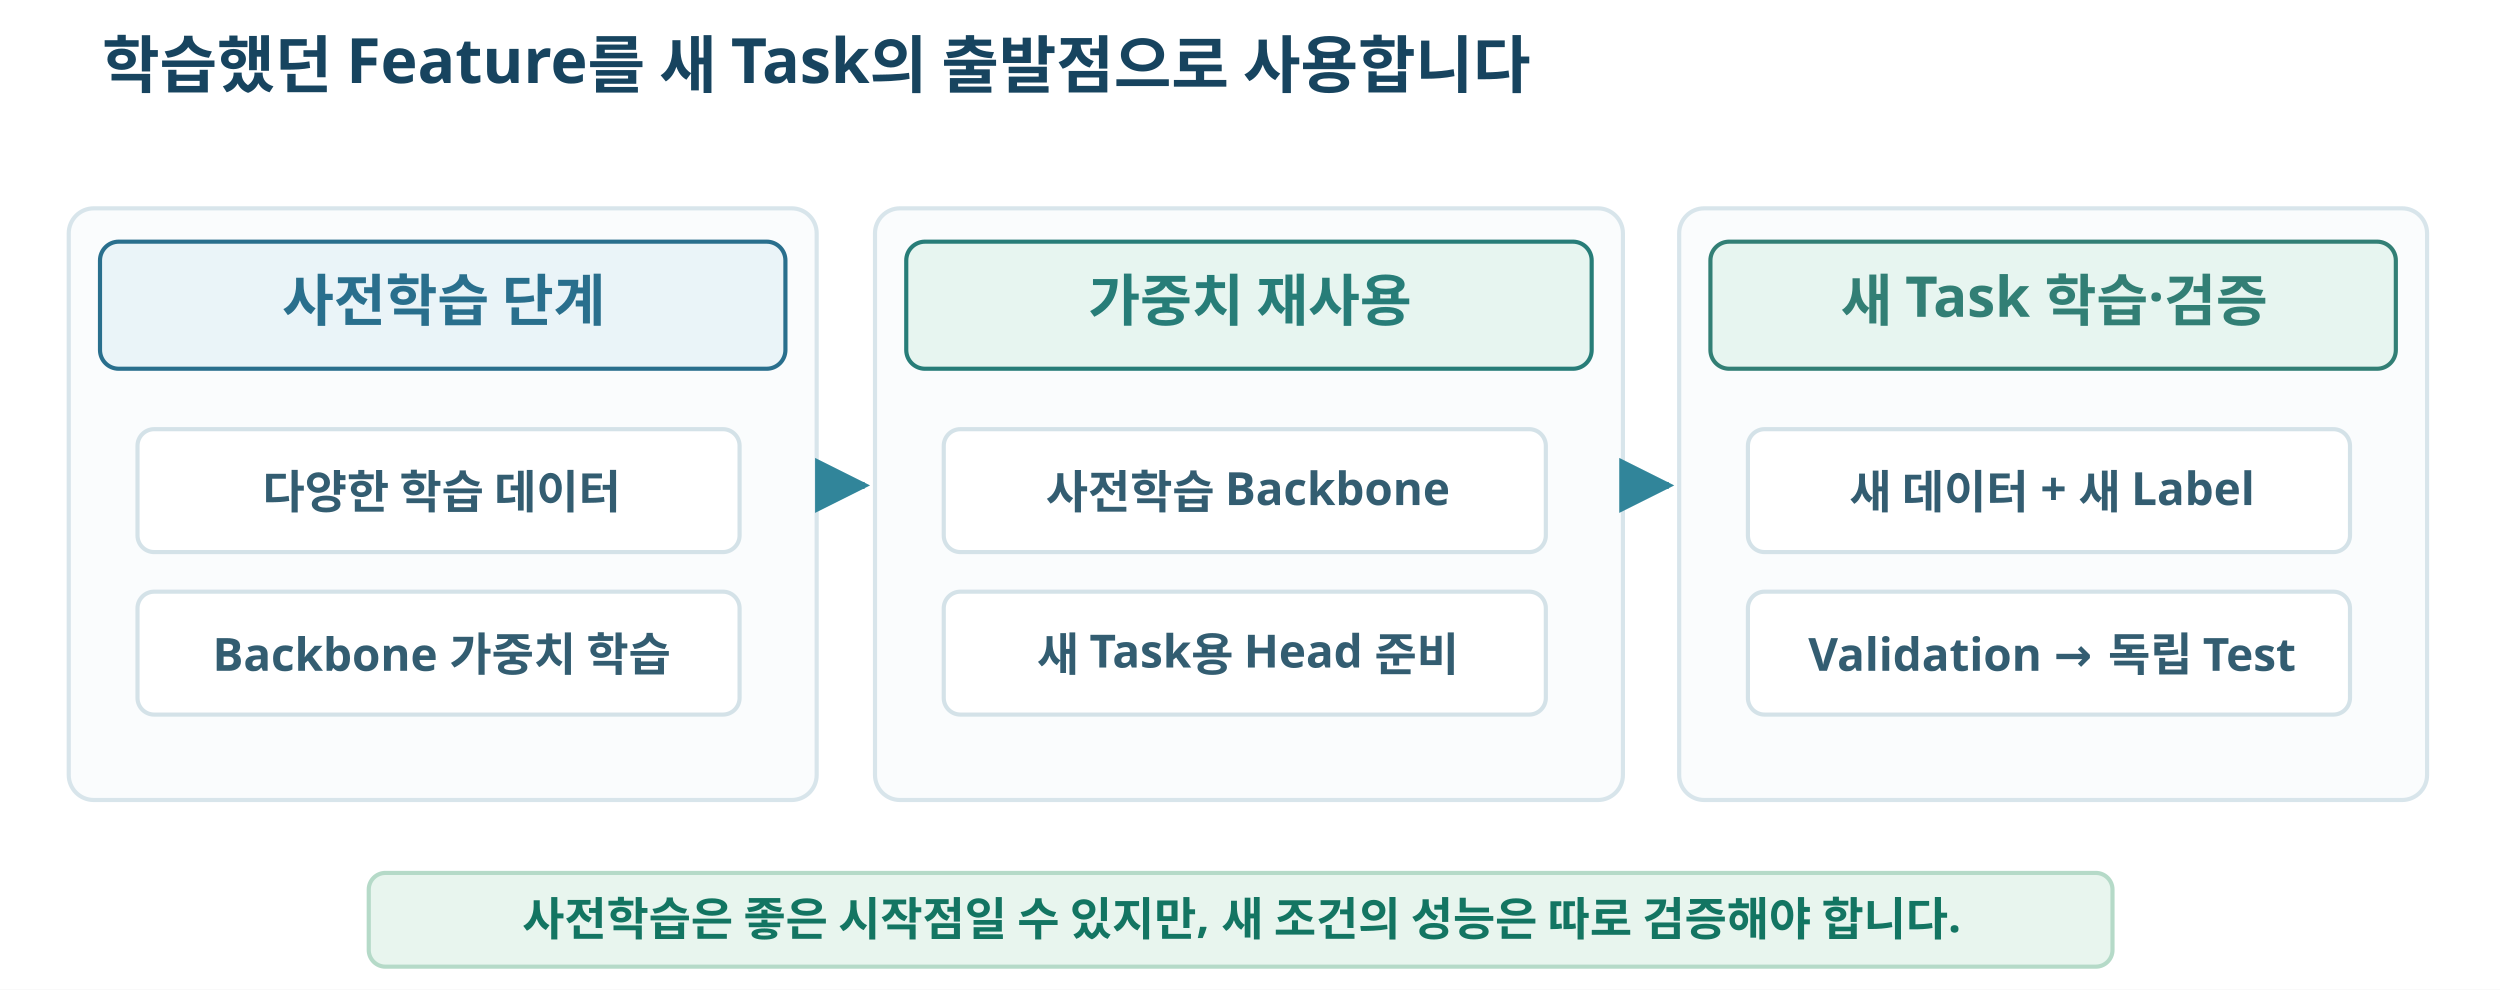
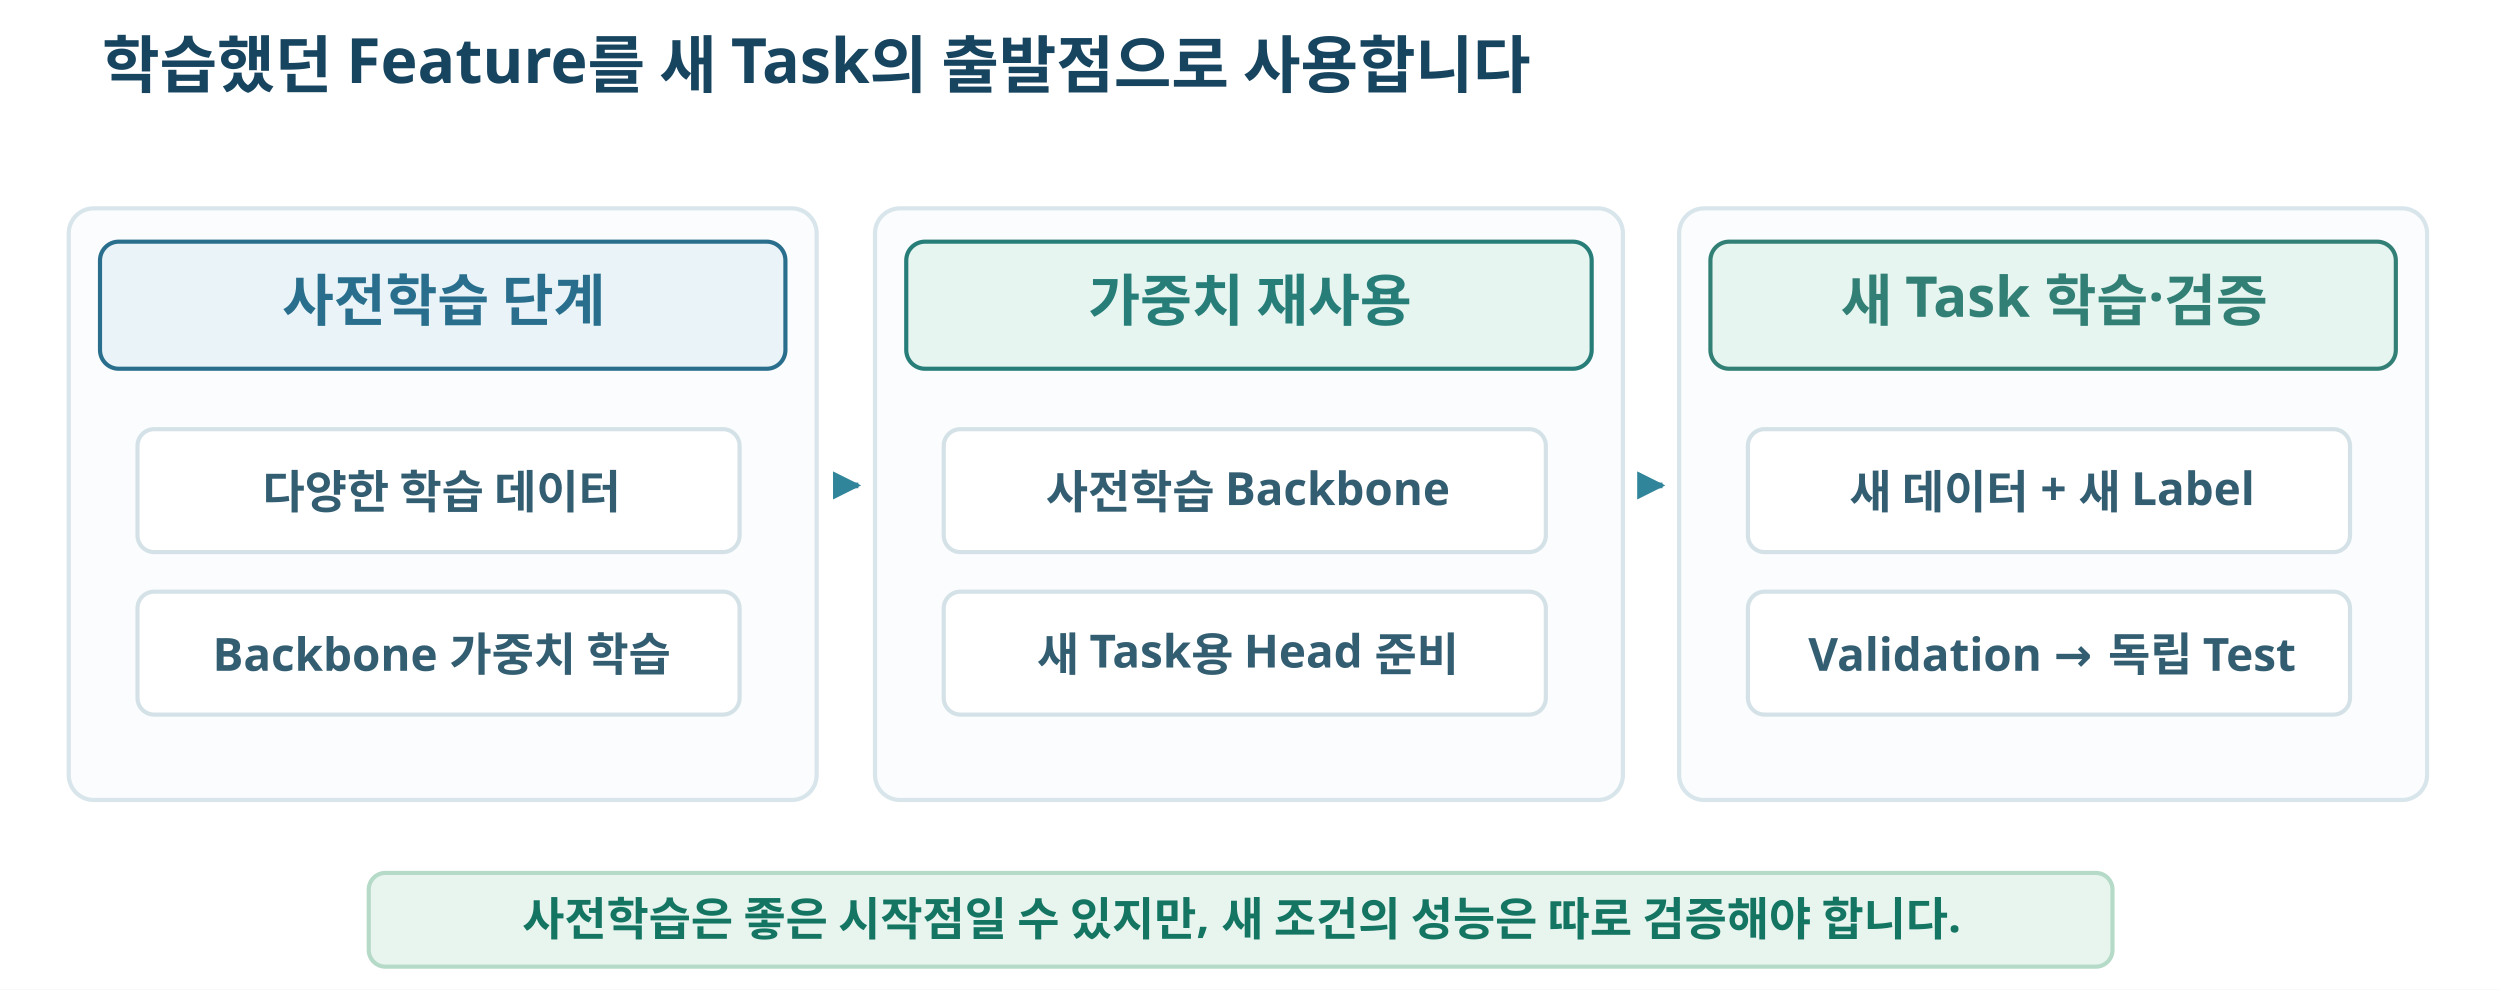
<svg xmlns="http://www.w3.org/2000/svg" width="1200" height="475" viewBox="0 0 1200 475" role="img" aria-label="transfer learning pipeline source pretraining backbone reuse and new task head training then independent target-domain evaluation">
  <defs>
-     <marker id="arr" viewBox="0 0 10 10" refX="9" refY="5" markerWidth="8" markerHeight="8" orient="auto">
+     <marker id="arr" viewBox="0 0 10 10" refX="9" refY="5" markerWidth="5" markerHeight="5" orient="auto">
      <path d="M0 0L10 5L0 10Z" fill="#31859a" />
    </marker>
  </defs>
  <rect width="1200" height="475" fill="white" />
  <text x="49" y="42" text-anchor="start" font-family="Noto Sans KR,Malgun Gothic,sans-serif" font-size="30" font-weight="740" fill="#17445f">학습했던 Feature를 새 Task의 출발점으로 사용합니다</text>
  <rect x="33" y="100" width="359" height="284" rx="12" fill="#fafcfd" stroke="#d8e5eb" stroke-width="2" />
  <rect x="48" y="116" width="329" height="61" rx="9" fill="#eaf4f8" stroke="#296f8d" stroke-width="2" />
  <text x="213" y="154" text-anchor="middle" font-family="Noto Sans KR,Malgun Gothic,sans-serif" font-size="27" font-weight="760" fill="#296f8d">사전학습 단계</text>
  <rect x="66" y="206" width="289" height="59" rx="8" fill="#fff" stroke="#d4e2e8" stroke-width="2" />
  <text x="212" y="244" text-anchor="middle" font-family="Noto Sans KR,Malgun Gothic,sans-serif" font-size="22" font-weight="710" fill="#335d71">다양한 학습 데이터</text>
  <rect x="66" y="284" width="289" height="59" rx="8" fill="#fff" stroke="#d4e2e8" stroke-width="2" />
  <text x="212" y="322" text-anchor="middle" font-family="Noto Sans KR,Malgun Gothic,sans-serif" font-size="22" font-weight="710" fill="#335d71">Backbone 가중치 학습</text>
-   <path d="M393 233L415 233" stroke="#31859a" stroke-width="3.3" marker-end="url(#arr)" fill="none" />
+   <path d="M400 233L412 233" stroke="#31859a" stroke-width="2.7" marker-end="url(#arr)" fill="none" />
  <rect x="420" y="100" width="359" height="284" rx="12" fill="#fafcfd" stroke="#d8e5eb" stroke-width="2" />
  <rect x="435" y="116" width="329" height="61" rx="9" fill="#e7f5f0" stroke="#277d78" stroke-width="2" />
  <text x="600" y="154" text-anchor="middle" font-family="Noto Sans KR,Malgun Gothic,sans-serif" font-size="27" font-weight="760" fill="#277d78">가중치 재사용</text>
  <rect x="453" y="206" width="289" height="59" rx="8" fill="#fff" stroke="#d4e2e8" stroke-width="2" />
  <text x="599" y="244" text-anchor="middle" font-family="Noto Sans KR,Malgun Gothic,sans-serif" font-size="22" font-weight="710" fill="#335d71">사전학습 Backbone</text>
  <rect x="453" y="284" width="289" height="59" rx="8" fill="#fff" stroke="#d4e2e8" stroke-width="2" />
  <text x="599" y="322" text-anchor="middle" font-family="Noto Sans KR,Malgun Gothic,sans-serif" font-size="22" font-weight="710" fill="#335d71">새 Task용 Head 준비</text>
-   <path d="M780 233L801 233" stroke="#31859a" stroke-width="3.3" marker-end="url(#arr)" fill="none" />
+   <path d="M787 233L798 233" stroke="#31859a" stroke-width="2.7" marker-end="url(#arr)" fill="none" />
  <rect x="806" y="100" width="359" height="284" rx="12" fill="#fafcfd" stroke="#d8e5eb" stroke-width="2" />
  <rect x="821" y="116" width="329" height="61" rx="9" fill="#e7f5f0" stroke="#327f75" stroke-width="2" />
  <text x="986" y="154" text-anchor="middle" font-family="Noto Sans KR,Malgun Gothic,sans-serif" font-size="27" font-weight="760" fill="#327f75">새 Task 학습·검증</text>
  <rect x="839" y="206" width="289" height="59" rx="8" fill="#fff" stroke="#d4e2e8" stroke-width="2" />
  <text x="985" y="244" text-anchor="middle" font-family="Noto Sans KR,Malgun Gothic,sans-serif" font-size="22" font-weight="710" fill="#335d71">새 데이터 + 새 Label</text>
  <rect x="839" y="284" width="289" height="59" rx="8" fill="#fff" stroke="#d4e2e8" stroke-width="2" />
  <text x="985" y="322" text-anchor="middle" font-family="Noto Sans KR,Malgun Gothic,sans-serif" font-size="22" font-weight="710" fill="#335d71">Validation → 독립 Test</text>
  <rect x="177" y="419" width="837" height="45" rx="8" fill="#e8f5ee" stroke="#b5dac8" stroke-width="2" />
  <text x="596" y="449" text-anchor="middle" font-family="Noto Sans KR,Malgun Gothic,sans-serif" font-size="22" font-weight="700" fill="#137562">사전학습은 좋은 시작점일 수 있지만, 새 조건의 성능은 따로 검증해야 합니다.</text>
</svg>
